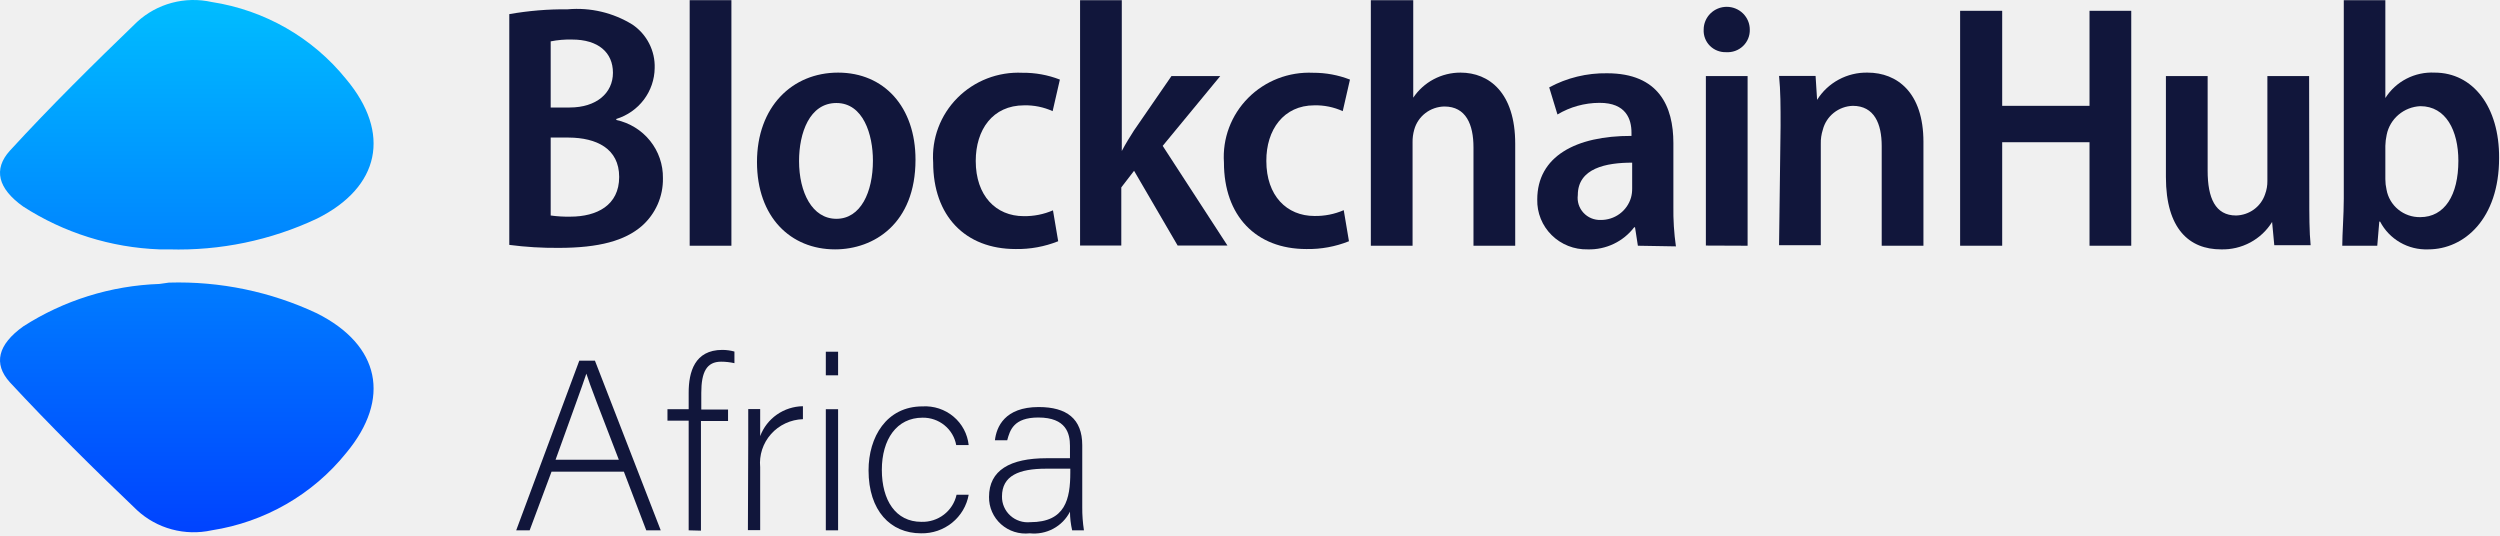
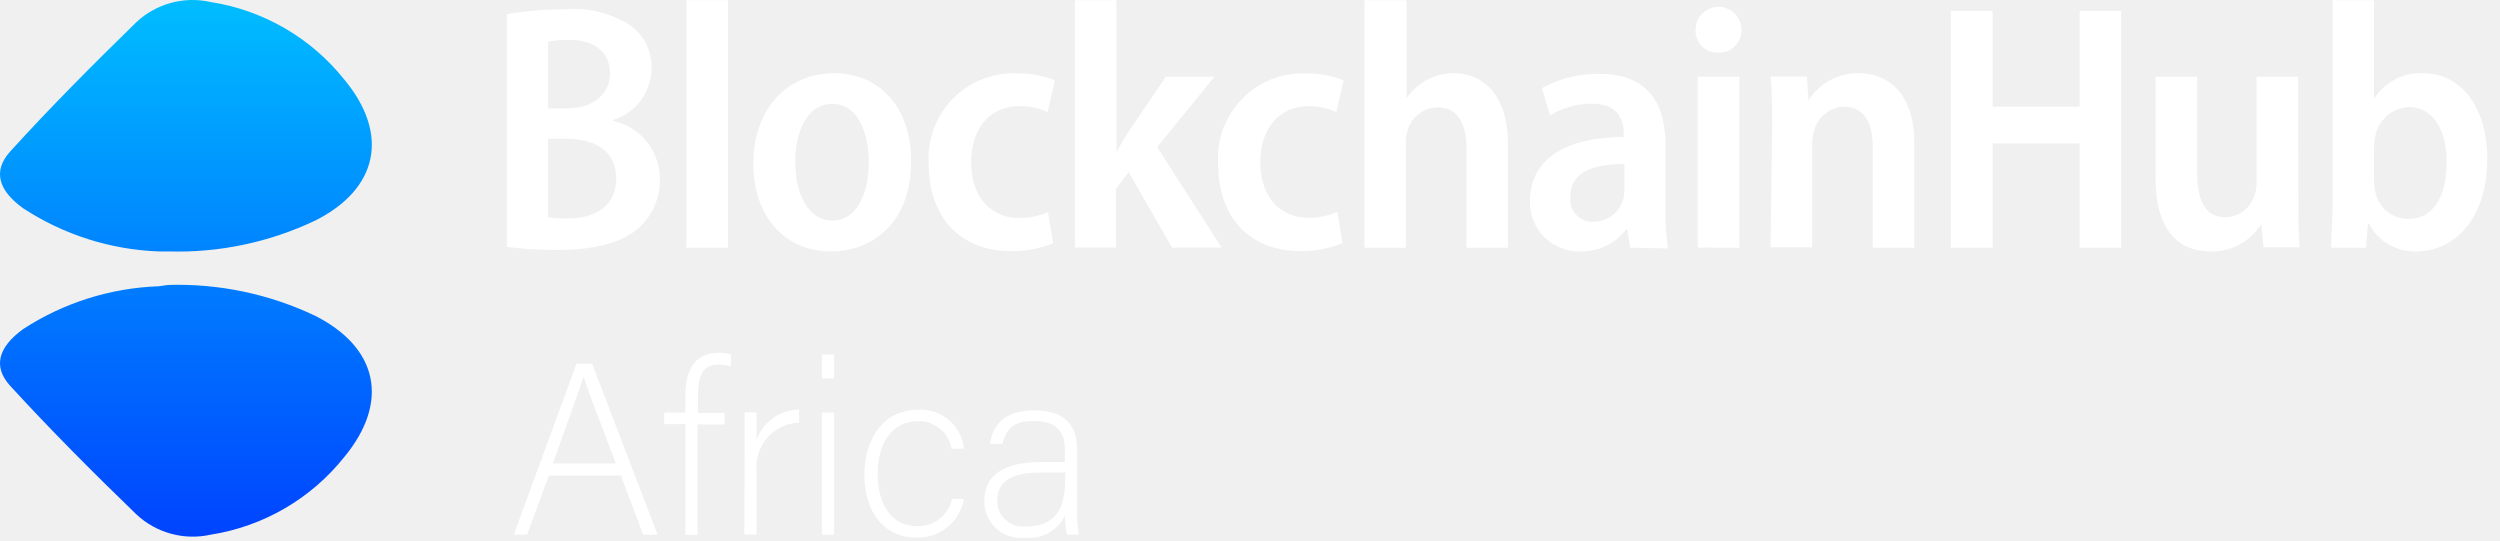
- <svg xmlns="http://www.w3.org/2000/svg" width="224" height="48" viewBox="0 0 224 48" fill="none">
-   <g clip-path="url(#clip0_367_7592)">
-     <path d="M45.632 1.266C47.359 0.962 49.111 0.817 50.864 0.834C52.899 0.653 54.937 1.134 56.669 2.204C57.305 2.637 57.821 3.221 58.168 3.903C58.516 4.584 58.685 5.341 58.659 6.104C58.646 7.124 58.306 8.114 57.689 8.932C57.071 9.75 56.208 10.354 55.221 10.659V10.748C56.419 11.009 57.489 11.669 58.25 12.619C59.011 13.568 59.416 14.748 59.398 15.958C59.414 16.765 59.254 17.565 58.929 18.305C58.604 19.044 58.121 19.706 57.513 20.245C56.005 21.555 53.699 22.21 50.05 22.21C48.573 22.222 47.097 22.133 45.632 21.942V1.266ZM49.342 9.632H51.045C53.443 9.632 54.92 8.337 54.92 6.52C54.92 4.704 53.608 3.543 51.256 3.543C50.614 3.526 49.971 3.581 49.342 3.707V9.632ZM49.342 19.308C49.926 19.39 50.516 19.424 51.105 19.412C53.472 19.412 55.478 18.399 55.478 15.854C55.478 13.309 53.443 12.341 50.955 12.326H49.342V19.308Z" fill="#11163B" />
-     <path d="M61.795 0.015H65.534V22.017H61.795V0.015Z" fill="#11163B" />
-     <path d="M82.029 14.306C82.029 20.052 78.289 22.344 74.822 22.344C70.841 22.344 67.826 19.456 67.826 14.514C67.826 9.572 70.977 6.506 75.093 6.506C79.209 6.506 82.029 9.572 82.029 14.306ZM71.595 14.425C71.595 17.238 72.771 19.605 74.942 19.605C77.114 19.605 78.214 17.224 78.214 14.395C78.214 12.058 77.355 9.23 74.942 9.23C72.53 9.23 71.595 11.924 71.595 14.425Z" fill="#11163B" />
-     <path d="M94.814 21.615C93.603 22.099 92.305 22.337 90.999 22.314C86.476 22.314 83.612 19.337 83.612 14.559C83.54 13.498 83.697 12.434 84.071 11.437C84.445 10.439 85.029 9.532 85.783 8.773C86.538 8.014 87.446 7.421 88.449 7.032C89.452 6.644 90.527 6.47 91.602 6.52C92.753 6.507 93.895 6.714 94.965 7.131L94.316 9.959C93.518 9.597 92.647 9.419 91.768 9.438C88.934 9.438 87.426 11.626 87.426 14.425C87.426 17.536 89.235 19.367 91.723 19.367C92.625 19.382 93.52 19.204 94.347 18.846L94.814 21.615Z" fill="#11163B" />
-     <path d="M100.513 13.532C100.845 12.892 101.237 12.267 101.598 11.701L104.961 6.818H109.333L104.177 13.07L109.981 22.002H105.518L101.613 15.303L100.468 16.792V22.002H96.774V0.015H100.513V13.532Z" fill="#11163B" />
-     <path d="M120.867 21.615C119.656 22.1 118.359 22.338 117.053 22.314C112.529 22.314 109.665 19.337 109.665 14.559C109.594 13.498 109.75 12.434 110.124 11.437C110.499 10.439 111.082 9.532 111.837 8.773C112.591 8.014 113.499 7.421 114.502 7.032C115.505 6.644 116.58 6.47 117.656 6.52C118.785 6.515 119.906 6.722 120.957 7.131L120.309 9.959C119.511 9.596 118.64 9.418 117.761 9.438C115.017 9.438 113.449 11.626 113.464 14.425C113.464 17.536 115.288 19.352 117.776 19.352C118.679 19.367 119.573 19.19 120.399 18.831L120.867 21.615Z" fill="#11163B" />
-     <path d="M122.827 0.015H126.626V8.753C127.089 8.061 127.718 7.494 128.457 7.101C129.197 6.709 130.024 6.504 130.863 6.506C133.426 6.506 135.763 8.307 135.763 12.877V22.017H132.024V13.204C132.024 11.165 131.361 9.542 129.416 9.542C128.8 9.553 128.204 9.76 127.717 10.133C127.231 10.506 126.88 11.025 126.717 11.611C126.609 11.989 126.558 12.38 126.566 12.773V22.017H122.827V0.015Z" fill="#11163B" />
-     <path d="M146.754 22.017L146.498 20.364H146.423C145.939 20.998 145.309 21.509 144.585 21.853C143.862 22.198 143.065 22.366 142.261 22.344C141.663 22.359 141.069 22.253 140.513 22.034C139.958 21.814 139.454 21.486 139.031 21.068C138.608 20.651 138.275 20.153 138.053 19.604C137.831 19.056 137.724 18.469 137.738 17.878C137.738 14.023 141.176 12.162 146.181 12.177V11.88C146.181 10.704 145.714 9.2 143.302 9.215C141.978 9.22 140.68 9.58 139.548 10.257L138.809 7.83C140.397 6.971 142.184 6.535 143.995 6.565C148.639 6.565 149.935 9.542 149.935 12.817V18.474C149.916 19.679 149.992 20.883 150.162 22.076L146.754 22.017ZM146.242 14.574C143.92 14.574 141.372 15.065 141.372 17.477C141.335 17.761 141.36 18.05 141.447 18.323C141.534 18.597 141.68 18.848 141.875 19.06C142.07 19.273 142.309 19.441 142.576 19.553C142.843 19.665 143.132 19.718 143.422 19.709C144.033 19.714 144.628 19.522 145.118 19.162C145.608 18.802 145.965 18.294 146.136 17.715C146.21 17.448 146.245 17.172 146.242 16.896V14.574Z" fill="#11163B" />
-     <path d="M156.781 2.65C156.79 2.925 156.74 3.198 156.636 3.453C156.531 3.708 156.373 3.938 156.173 4.129C155.973 4.319 155.734 4.467 155.473 4.561C155.211 4.655 154.932 4.694 154.655 4.675C154.385 4.683 154.117 4.636 153.866 4.537C153.616 4.438 153.389 4.288 153.201 4.098C153.012 3.908 152.866 3.681 152.771 3.431C152.676 3.182 152.635 2.916 152.649 2.65C152.649 2.109 152.867 1.591 153.255 1.208C153.642 0.826 154.167 0.611 154.715 0.611C155.263 0.611 155.788 0.826 156.176 1.208C156.563 1.591 156.781 2.109 156.781 2.65ZM152.846 22.002V6.818H156.585V22.017L152.846 22.002Z" fill="#11163B" />
-     <path d="M159.54 11.269C159.54 9.527 159.54 8.143 159.404 6.803H162.676L162.812 8.947C163.285 8.187 163.952 7.562 164.745 7.134C165.538 6.706 166.431 6.489 167.335 6.506C169.988 6.506 172.34 8.292 172.34 12.713V22.017H168.601V13.085C168.601 11.09 167.938 9.483 166.008 9.483C165.385 9.503 164.786 9.724 164.302 10.111C163.818 10.497 163.474 11.03 163.324 11.626C163.193 12.035 163.132 12.463 163.143 12.892V21.972H159.404L159.54 11.269Z" fill="#11163B" />
-     <path d="M179.396 0.968V9.483H187.221V0.968H190.96V22.017H187.221V12.743H179.396V22.017H175.627V0.968H179.396Z" fill="#11163B" />
-     <path d="M206.912 17.506C206.912 19.263 206.912 20.766 207.033 21.972H203.776L203.58 19.888C203.103 20.661 202.429 21.295 201.624 21.726C200.818 22.158 199.912 22.371 198.996 22.344C196.192 22.344 194.066 20.543 194.066 15.869V6.818H197.805V15.303C197.805 17.73 198.484 19.308 200.353 19.308C200.93 19.294 201.488 19.105 201.953 18.767C202.417 18.429 202.764 17.957 202.947 17.417C203.094 17.027 203.165 16.613 203.158 16.196V6.818H206.897L206.912 17.506Z" fill="#11163B" />
-     <path d="M209.867 22.017C209.867 20.96 210.003 19.263 210.003 17.804V0.015H213.727V8.783C214.191 8.049 214.845 7.451 215.622 7.051C216.398 6.65 217.269 6.462 218.144 6.506C221.582 6.506 223.949 9.572 223.919 14.157C223.919 19.605 220.798 22.344 217.571 22.344C216.688 22.378 215.812 22.163 215.048 21.722C214.284 21.282 213.664 20.635 213.259 19.858H213.184L213.003 22.017H209.867ZM213.727 16.062C213.728 16.373 213.763 16.683 213.832 16.985C213.954 17.684 214.325 18.317 214.878 18.77C215.431 19.224 216.129 19.467 216.848 19.456C219.049 19.456 220.27 17.477 220.27 14.41C220.27 11.701 219.155 9.513 216.863 9.513C216.143 9.545 215.455 9.815 214.908 10.28C214.361 10.744 213.988 11.375 213.847 12.073C213.775 12.401 213.734 12.735 213.727 13.07V16.062Z" fill="#11163B" />
-     <path d="M49.417 42.262L47.457 47.517H46.251L51.904 32.318H53.307L59.202 47.517H57.905L55.9 42.262H49.417ZM55.447 41.19C53.729 36.724 52.854 34.491 52.538 33.479C52.161 34.625 51.166 37.319 49.779 41.19H55.447Z" fill="#11163B" />
-     <path d="M61.705 47.517V37.692H59.805V36.665H61.705V35.176C61.705 33.345 62.232 31.351 64.72 31.351C65.087 31.352 65.452 31.402 65.805 31.499V32.541C65.415 32.453 65.015 32.408 64.614 32.407C63.318 32.407 62.835 33.33 62.835 35.206V36.694H65.233V37.721H62.805V47.546L61.705 47.517Z" fill="#11163B" />
-     <path d="M67.042 39.627C67.042 37.796 67.042 37.007 67.042 36.65H68.112C68.112 36.992 68.112 37.692 68.112 39.076C68.402 38.3 68.923 37.628 69.606 37.15C70.29 36.672 71.104 36.409 71.942 36.397V37.558C71.399 37.576 70.865 37.703 70.374 37.933C69.882 38.162 69.444 38.488 69.085 38.891C68.726 39.294 68.455 39.766 68.287 40.276C68.12 40.787 68.061 41.326 68.112 41.86V47.502H67.012L67.042 39.627Z" fill="#11163B" />
-     <path d="M73.993 31.514H75.093V33.628H73.993V31.514ZM73.993 36.665H75.093V47.517H73.993V36.665Z" fill="#11163B" />
-     <path d="M86.793 44.331C86.617 45.315 86.09 46.204 85.307 46.838C84.524 47.471 83.538 47.807 82.526 47.785C79.782 47.785 77.822 45.76 77.822 42.143C77.822 39.166 79.42 36.412 82.662 36.412C83.67 36.353 84.663 36.681 85.433 37.327C86.202 37.973 86.69 38.888 86.793 39.88H85.677C85.552 39.184 85.18 38.554 84.627 38.104C84.075 37.654 83.378 37.413 82.662 37.424C80.34 37.424 79.013 39.374 79.013 42.098C79.013 44.822 80.249 46.757 82.556 46.757C83.286 46.781 84.001 46.551 84.577 46.108C85.153 45.664 85.553 45.035 85.707 44.331H86.793Z" fill="#11163B" />
-     <path d="M96.97 45.462C96.965 46.15 97.016 46.837 97.121 47.517H96.065C95.94 46.969 95.874 46.41 95.869 45.849C95.539 46.495 95.018 47.027 94.374 47.373C93.73 47.718 92.995 47.862 92.266 47.785C91.803 47.837 91.334 47.792 90.89 47.652C90.447 47.512 90.039 47.279 89.693 46.971C89.348 46.662 89.073 46.285 88.888 45.862C88.702 45.441 88.61 44.984 88.617 44.524C88.617 42.143 90.487 41.056 93.789 41.056H95.869V39.94C95.869 38.853 95.538 37.409 93.035 37.409C90.818 37.409 90.487 38.555 90.246 39.448H89.145C89.281 38.257 90.019 36.471 93.065 36.471C95.568 36.471 96.97 37.513 96.97 39.895V45.462ZM95.899 41.994H93.743C91.301 41.994 89.778 42.619 89.778 44.48C89.772 44.801 89.835 45.12 89.963 45.416C90.091 45.711 90.281 45.977 90.52 46.194C90.76 46.413 91.043 46.578 91.352 46.68C91.66 46.782 91.987 46.819 92.311 46.787C95.462 46.787 95.899 44.718 95.899 42.321V41.994Z" fill="#11163B" />
-     <path d="M15.132 25.322C19.713 25.186 24.261 26.13 28.399 28.075C34.053 30.919 35.063 35.727 31.023 40.58C28.028 44.306 23.722 46.782 18.961 47.517C17.783 47.775 16.559 47.746 15.396 47.432C14.232 47.119 13.163 46.529 12.282 45.715C8.377 41.994 4.502 38.153 0.884 34.253C-0.624 32.586 -0.187 30.874 2.075 29.251C5.719 26.908 9.941 25.59 14.287 25.441L15.132 25.322Z" fill="url(#paint0_linear_367_7592)" />
-     <path d="M15.132 22.344C19.713 22.48 24.261 21.536 28.399 19.59C34.053 16.777 35.063 11.924 31.023 7.101C28.026 3.379 23.72 0.908 18.961 0.179C17.785 -0.083 16.561 -0.057 15.397 0.254C14.233 0.566 13.164 1.153 12.282 1.965C8.377 5.732 4.502 9.557 0.884 13.502C-0.624 15.169 -0.187 16.896 2.075 18.504C5.716 20.857 9.938 22.185 14.287 22.344H15.132Z" fill="url(#paint1_linear_367_7592)" />
+ <svg xmlns="http://www.w3.org/2000/svg" width="162" height="35" viewBox="0 0 162 35" fill="none">
+   <g clip-path="url(#clip0_110_7728)">
+     <path d="M32.845 0.923C34.088 0.701 35.348 0.596 36.611 0.608C38.075 0.476 39.542 0.827 40.789 1.607C41.247 1.923 41.618 2.349 41.868 2.846C42.118 3.343 42.24 3.895 42.221 4.451C42.212 5.194 41.967 5.916 41.523 6.513C41.078 7.109 40.457 7.55 39.747 7.772V7.837C40.609 8.027 41.379 8.509 41.926 9.201C42.474 9.893 42.766 10.754 42.753 11.636C42.765 12.224 42.65 12.808 42.416 13.347C42.181 13.887 41.834 14.369 41.396 14.762C40.311 15.717 38.651 16.195 36.025 16.195C34.962 16.204 33.899 16.139 32.845 16V0.923ZM35.515 7.023H36.741C38.467 7.023 39.53 6.079 39.53 4.755C39.53 3.43 38.586 2.584 36.893 2.584C36.43 2.571 35.968 2.611 35.515 2.703V7.023ZM35.515 14.079C35.935 14.138 36.36 14.164 36.784 14.154C38.488 14.154 39.931 13.416 39.931 11.56C39.931 9.704 38.467 8.999 36.676 8.988H35.515V14.079Z" fill="white" />
+     <path d="M44.478 0.011H47.17V16.054H44.478V0.011Z" fill="white" />
+     <path d="M59.042 10.431C59.042 14.621 56.351 16.293 53.855 16.293C50.99 16.293 48.819 14.187 48.819 10.583C48.819 6.98 51.087 4.744 54.05 4.744C57.013 4.744 59.042 6.98 59.042 10.431ZM51.532 10.518C51.532 12.57 52.379 14.296 53.941 14.296C55.504 14.296 56.297 12.559 56.297 10.496C56.297 8.792 55.678 6.73 53.941 6.73C52.205 6.73 51.532 8.695 51.532 10.518Z" fill="white" />
+     <path d="M68.245 15.761C67.373 16.114 66.439 16.287 65.499 16.271C62.243 16.271 60.181 14.1 60.181 10.616C60.13 9.842 60.243 9.066 60.512 8.339C60.782 7.612 61.202 6.95 61.745 6.397C62.288 5.843 62.942 5.411 63.664 5.128C64.385 4.845 65.159 4.718 65.933 4.755C66.761 4.745 67.583 4.896 68.353 5.2L67.886 7.262C67.312 6.998 66.685 6.868 66.053 6.882C64.012 6.882 62.927 8.478 62.927 10.518C62.927 12.787 64.229 14.122 66.02 14.122C66.669 14.133 67.314 14.003 67.908 13.742L68.245 15.761Z" fill="white" />
+     <path d="M72.347 9.867C72.585 9.4 72.867 8.944 73.128 8.532L75.548 4.972H78.695L74.984 9.53L79.162 16.043H75.949L73.139 11.159L72.314 12.244V16.043H69.655V0.011H72.347V9.867Z" fill="white" />
+     <path d="M86.997 15.761C86.126 16.115 85.192 16.288 84.251 16.271C80.996 16.271 78.934 14.1 78.934 10.616C78.883 9.842 78.995 9.066 79.265 8.339C79.534 7.612 79.954 6.95 80.497 6.397C81.04 5.843 81.694 5.411 82.416 5.128C83.138 4.845 83.911 4.718 84.686 4.755C85.499 4.75 86.306 4.901 87.062 5.2L86.596 7.262C86.021 6.997 85.394 6.867 84.762 6.882C82.787 6.882 81.658 8.478 81.669 10.518C81.669 12.787 82.982 14.111 84.772 14.111C85.422 14.122 86.066 13.992 86.661 13.731L86.997 15.761Z" fill="white" />
+     <path d="M88.408 0.011H91.142V6.383C91.475 5.878 91.928 5.464 92.46 5.178C92.993 4.892 93.588 4.743 94.192 4.744C96.037 4.744 97.719 6.057 97.719 9.389V16.054H95.027V9.628C95.027 8.141 94.55 6.958 93.15 6.958C92.707 6.966 92.278 7.117 91.928 7.389C91.577 7.661 91.325 8.039 91.207 8.467C91.13 8.742 91.093 9.027 91.099 9.313V16.054H88.408V0.011Z" fill="white" />
+     <path d="M105.63 16.054L105.446 14.849H105.391C105.043 15.311 104.59 15.684 104.069 15.935C103.548 16.186 102.974 16.309 102.396 16.293C101.966 16.303 101.538 16.226 101.138 16.066C100.738 15.906 100.375 15.667 100.071 15.362C99.766 15.058 99.527 14.695 99.367 14.295C99.207 13.895 99.13 13.467 99.141 13.036C99.141 10.225 101.615 8.868 105.218 8.879V8.662C105.218 7.805 104.881 6.708 103.145 6.719C102.192 6.723 101.258 6.986 100.443 7.479L99.911 5.71C101.054 5.083 102.341 4.765 103.644 4.787C106.987 4.787 107.92 6.958 107.92 9.346V13.471C107.906 14.349 107.96 15.227 108.083 16.097L105.63 16.054ZM105.261 10.627C103.59 10.627 101.756 10.985 101.756 12.743C101.729 12.951 101.748 13.161 101.81 13.361C101.873 13.56 101.978 13.743 102.118 13.898C102.258 14.053 102.431 14.176 102.623 14.257C102.815 14.339 103.023 14.378 103.232 14.371C103.671 14.375 104.1 14.235 104.452 13.972C104.805 13.71 105.062 13.339 105.185 12.917C105.238 12.723 105.264 12.522 105.261 12.32V10.627Z" fill="white" />
+     <path d="M112.847 1.932C112.853 2.133 112.818 2.332 112.742 2.518C112.667 2.703 112.554 2.871 112.409 3.01C112.265 3.15 112.094 3.257 111.905 3.325C111.717 3.394 111.516 3.422 111.317 3.409C111.123 3.415 110.929 3.381 110.749 3.308C110.569 3.236 110.406 3.127 110.27 2.988C110.134 2.849 110.029 2.684 109.961 2.502C109.892 2.32 109.863 2.126 109.873 1.932C109.873 1.538 110.03 1.16 110.309 0.881C110.587 0.602 110.966 0.445 111.36 0.445C111.754 0.445 112.132 0.602 112.411 0.881C112.69 1.16 112.847 1.538 112.847 1.932ZM110.014 16.043V4.972H112.706V16.054L110.014 16.043Z" fill="white" />
+     <path d="M114.833 8.217C114.833 6.947 114.833 5.938 114.735 4.961H117.09L117.187 6.524C117.529 5.97 118.008 5.514 118.579 5.202C119.15 4.89 119.793 4.732 120.443 4.744C122.353 4.744 124.046 6.046 124.046 9.27V16.054H121.355V9.541C121.355 8.087 120.877 6.914 119.488 6.914C119.04 6.93 118.609 7.09 118.261 7.372C117.912 7.654 117.665 8.042 117.556 8.478C117.462 8.776 117.418 9.087 117.426 9.4V16.021H114.735L114.833 8.217Z" fill="white" />
+     <path d="M129.125 0.706V6.915H134.757V0.706H137.448V16.054H134.757V9.292H129.125V16.054H126.412V0.706H129.125Z" fill="white" />
+     <path d="M148.93 12.765C148.93 14.046 148.93 15.142 149.017 16.021H146.673L146.532 14.502C146.189 15.065 145.703 15.527 145.124 15.842C144.544 16.157 143.892 16.312 143.233 16.293C141.214 16.293 139.684 14.979 139.684 11.571V4.972H142.375V11.159C142.375 12.928 142.864 14.078 144.209 14.078C144.624 14.069 145.026 13.931 145.36 13.684C145.694 13.438 145.944 13.094 146.076 12.7C146.182 12.415 146.233 12.113 146.228 11.81V4.972H148.919L148.93 12.765Z" fill="white" />
+     <path d="M151.057 16.054C151.057 15.283 151.154 14.046 151.154 12.982V0.011H153.835V6.404C154.169 5.869 154.64 5.433 155.199 5.141C155.758 4.849 156.385 4.712 157.015 4.744C159.489 4.744 161.193 6.98 161.171 10.323C161.171 14.296 158.925 16.293 156.602 16.293C155.966 16.318 155.336 16.16 154.786 15.839C154.236 15.518 153.79 15.046 153.499 14.48H153.444L153.314 16.054H151.057ZM153.835 11.712C153.836 11.939 153.861 12.164 153.911 12.385C153.999 12.895 154.266 13.357 154.664 13.687C155.062 14.017 155.564 14.194 156.081 14.187C157.666 14.187 158.545 12.743 158.545 10.507C158.545 8.532 157.742 6.936 156.092 6.936C155.574 6.96 155.079 7.157 154.685 7.495C154.292 7.834 154.023 8.294 153.922 8.803C153.87 9.042 153.841 9.286 153.835 9.53V11.712Z" fill="white" />
+     <path d="M35.569 30.816L34.158 34.648H33.29L37.359 23.565H38.369L42.612 34.648H41.679L40.235 30.816H35.569ZM39.91 30.034C38.672 26.778 38.043 25.15 37.815 24.412C37.544 25.248 36.828 27.212 35.829 30.034H39.91Z" fill="white" />
+     <path d="M44.413 34.648V27.484H43.046V26.735H44.413V25.649C44.413 24.314 44.793 22.86 46.584 22.86C46.848 22.861 47.111 22.897 47.365 22.968V23.728C47.084 23.663 46.796 23.631 46.508 23.63C45.575 23.63 45.227 24.303 45.227 25.671V26.756H46.953V27.505H45.206V34.669L44.413 34.648Z" fill="white" />
+     <path d="M48.255 28.895C48.255 27.56 48.255 26.984 48.255 26.724H49.026C49.026 26.973 49.026 27.484 49.026 28.493C49.234 27.927 49.609 27.437 50.101 27.088C50.593 26.74 51.179 26.548 51.782 26.539V27.386C51.391 27.399 51.007 27.492 50.653 27.659C50.299 27.826 49.984 28.064 49.725 28.358C49.467 28.652 49.272 28.996 49.152 29.368C49.031 29.74 48.988 30.133 49.026 30.523V34.637H48.233L48.255 28.895Z" fill="white" />
+     <path d="M53.258 22.979H54.05V24.52H53.258V22.979ZM53.258 26.735H54.05V34.648H53.258V26.735Z" fill="white" />
+     <path d="M62.471 32.325C62.345 33.042 61.965 33.691 61.402 34.152C60.839 34.614 60.129 34.859 59.4 34.843C57.425 34.843 56.014 33.367 56.014 30.729C56.014 28.558 57.165 26.55 59.498 26.55C60.224 26.507 60.938 26.746 61.492 27.217C62.046 27.689 62.397 28.355 62.471 29.079H61.668C61.578 28.571 61.31 28.112 60.913 27.784C60.515 27.456 60.014 27.28 59.498 27.288C57.827 27.288 56.872 28.71 56.872 30.697C56.872 32.683 57.762 34.094 59.422 34.094C59.947 34.111 60.462 33.943 60.876 33.62C61.291 33.297 61.579 32.838 61.69 32.325H62.471Z" fill="white" />
+     <path d="M69.797 33.15C69.793 33.651 69.829 34.152 69.905 34.648H69.145C69.055 34.248 69.008 33.841 69.004 33.432C68.767 33.903 68.391 34.29 67.928 34.542C67.465 34.795 66.935 34.899 66.411 34.843C66.078 34.882 65.74 34.849 65.421 34.746C65.101 34.644 64.808 34.475 64.559 34.25C64.31 34.025 64.113 33.749 63.979 33.441C63.845 33.134 63.779 32.801 63.785 32.466C63.785 30.729 65.13 29.937 67.507 29.937H69.004V29.122C69.004 28.33 68.766 27.277 66.964 27.277C65.369 27.277 65.13 28.113 64.957 28.765H64.164C64.262 27.896 64.794 26.594 66.986 26.594C68.787 26.594 69.797 27.353 69.797 29.09V33.15ZM69.026 30.62H67.474C65.716 30.62 64.62 31.076 64.62 32.433C64.616 32.667 64.661 32.9 64.753 33.116C64.845 33.331 64.982 33.525 65.154 33.684C65.326 33.843 65.53 33.963 65.753 34.038C65.975 34.112 66.21 34.139 66.443 34.116C68.711 34.116 69.026 32.607 69.026 30.859V30.62Z" fill="white" />
+     <path d="M10.891 18.464C14.189 18.364 17.463 19.053 20.441 20.472C24.511 22.545 25.238 26.051 22.329 29.589C20.174 32.306 17.074 34.112 13.648 34.648C12.8 34.836 11.919 34.815 11.081 34.586C10.244 34.357 9.474 33.928 8.84 33.334C6.03 30.62 3.241 27.82 0.636 24.976C-0.449 23.761 -0.134 22.512 1.493 21.329C4.116 19.62 7.155 18.659 10.284 18.55L10.891 18.464Z" fill="url(#paint0_linear_110_7728)" />
+     <path d="M10.891 16.293C14.189 16.392 17.463 15.704 20.441 14.285C24.511 12.233 25.238 8.695 22.329 5.178C20.172 2.464 17.073 0.662 13.648 0.131C12.801 -0.06 11.92 -0.042 11.082 0.185C10.245 0.412 9.475 0.841 8.84 1.433C6.03 4.179 3.241 6.969 0.636 9.845C-0.449 11.061 -0.134 12.32 1.493 13.492C4.114 15.208 7.153 16.177 10.284 16.293H10.891Z" fill="url(#paint1_linear_110_7728)" />
  </g>
  <defs>
-     <linearGradient id="paint0_linear_367_7592" x1="16.737" y1="-3.82382e-05" x2="16.737" y2="47.691" gradientUnits="userSpaceOnUse">
+     <linearGradient id="paint0_linear_110_7728" x1="12.047" y1="-2.49728e-05" x2="12.047" y2="34.775" gradientUnits="userSpaceOnUse">
      <stop stop-color="#00BDFF" />
      <stop offset="1" stop-color="#0043FF" />
    </linearGradient>
-     <linearGradient id="paint1_linear_367_7592" x1="16.737" y1="1.49991e-08" x2="16.737" y2="47.691" gradientUnits="userSpaceOnUse">
+     <linearGradient id="paint1_linear_110_7728" x1="12.047" y1="1.09369e-08" x2="12.047" y2="34.775" gradientUnits="userSpaceOnUse">
      <stop stop-color="#00BDFF" />
      <stop offset="1" stop-color="#0043FF" />
    </linearGradient>
-     <clipPath id="clip0_367_7592">
-       <rect width="224" height="48" fill="white" />
+     <clipPath id="clip0_110_7728">
+       <rect width="161.23" height="35" fill="white" />
    </clipPath>
  </defs>
</svg>
